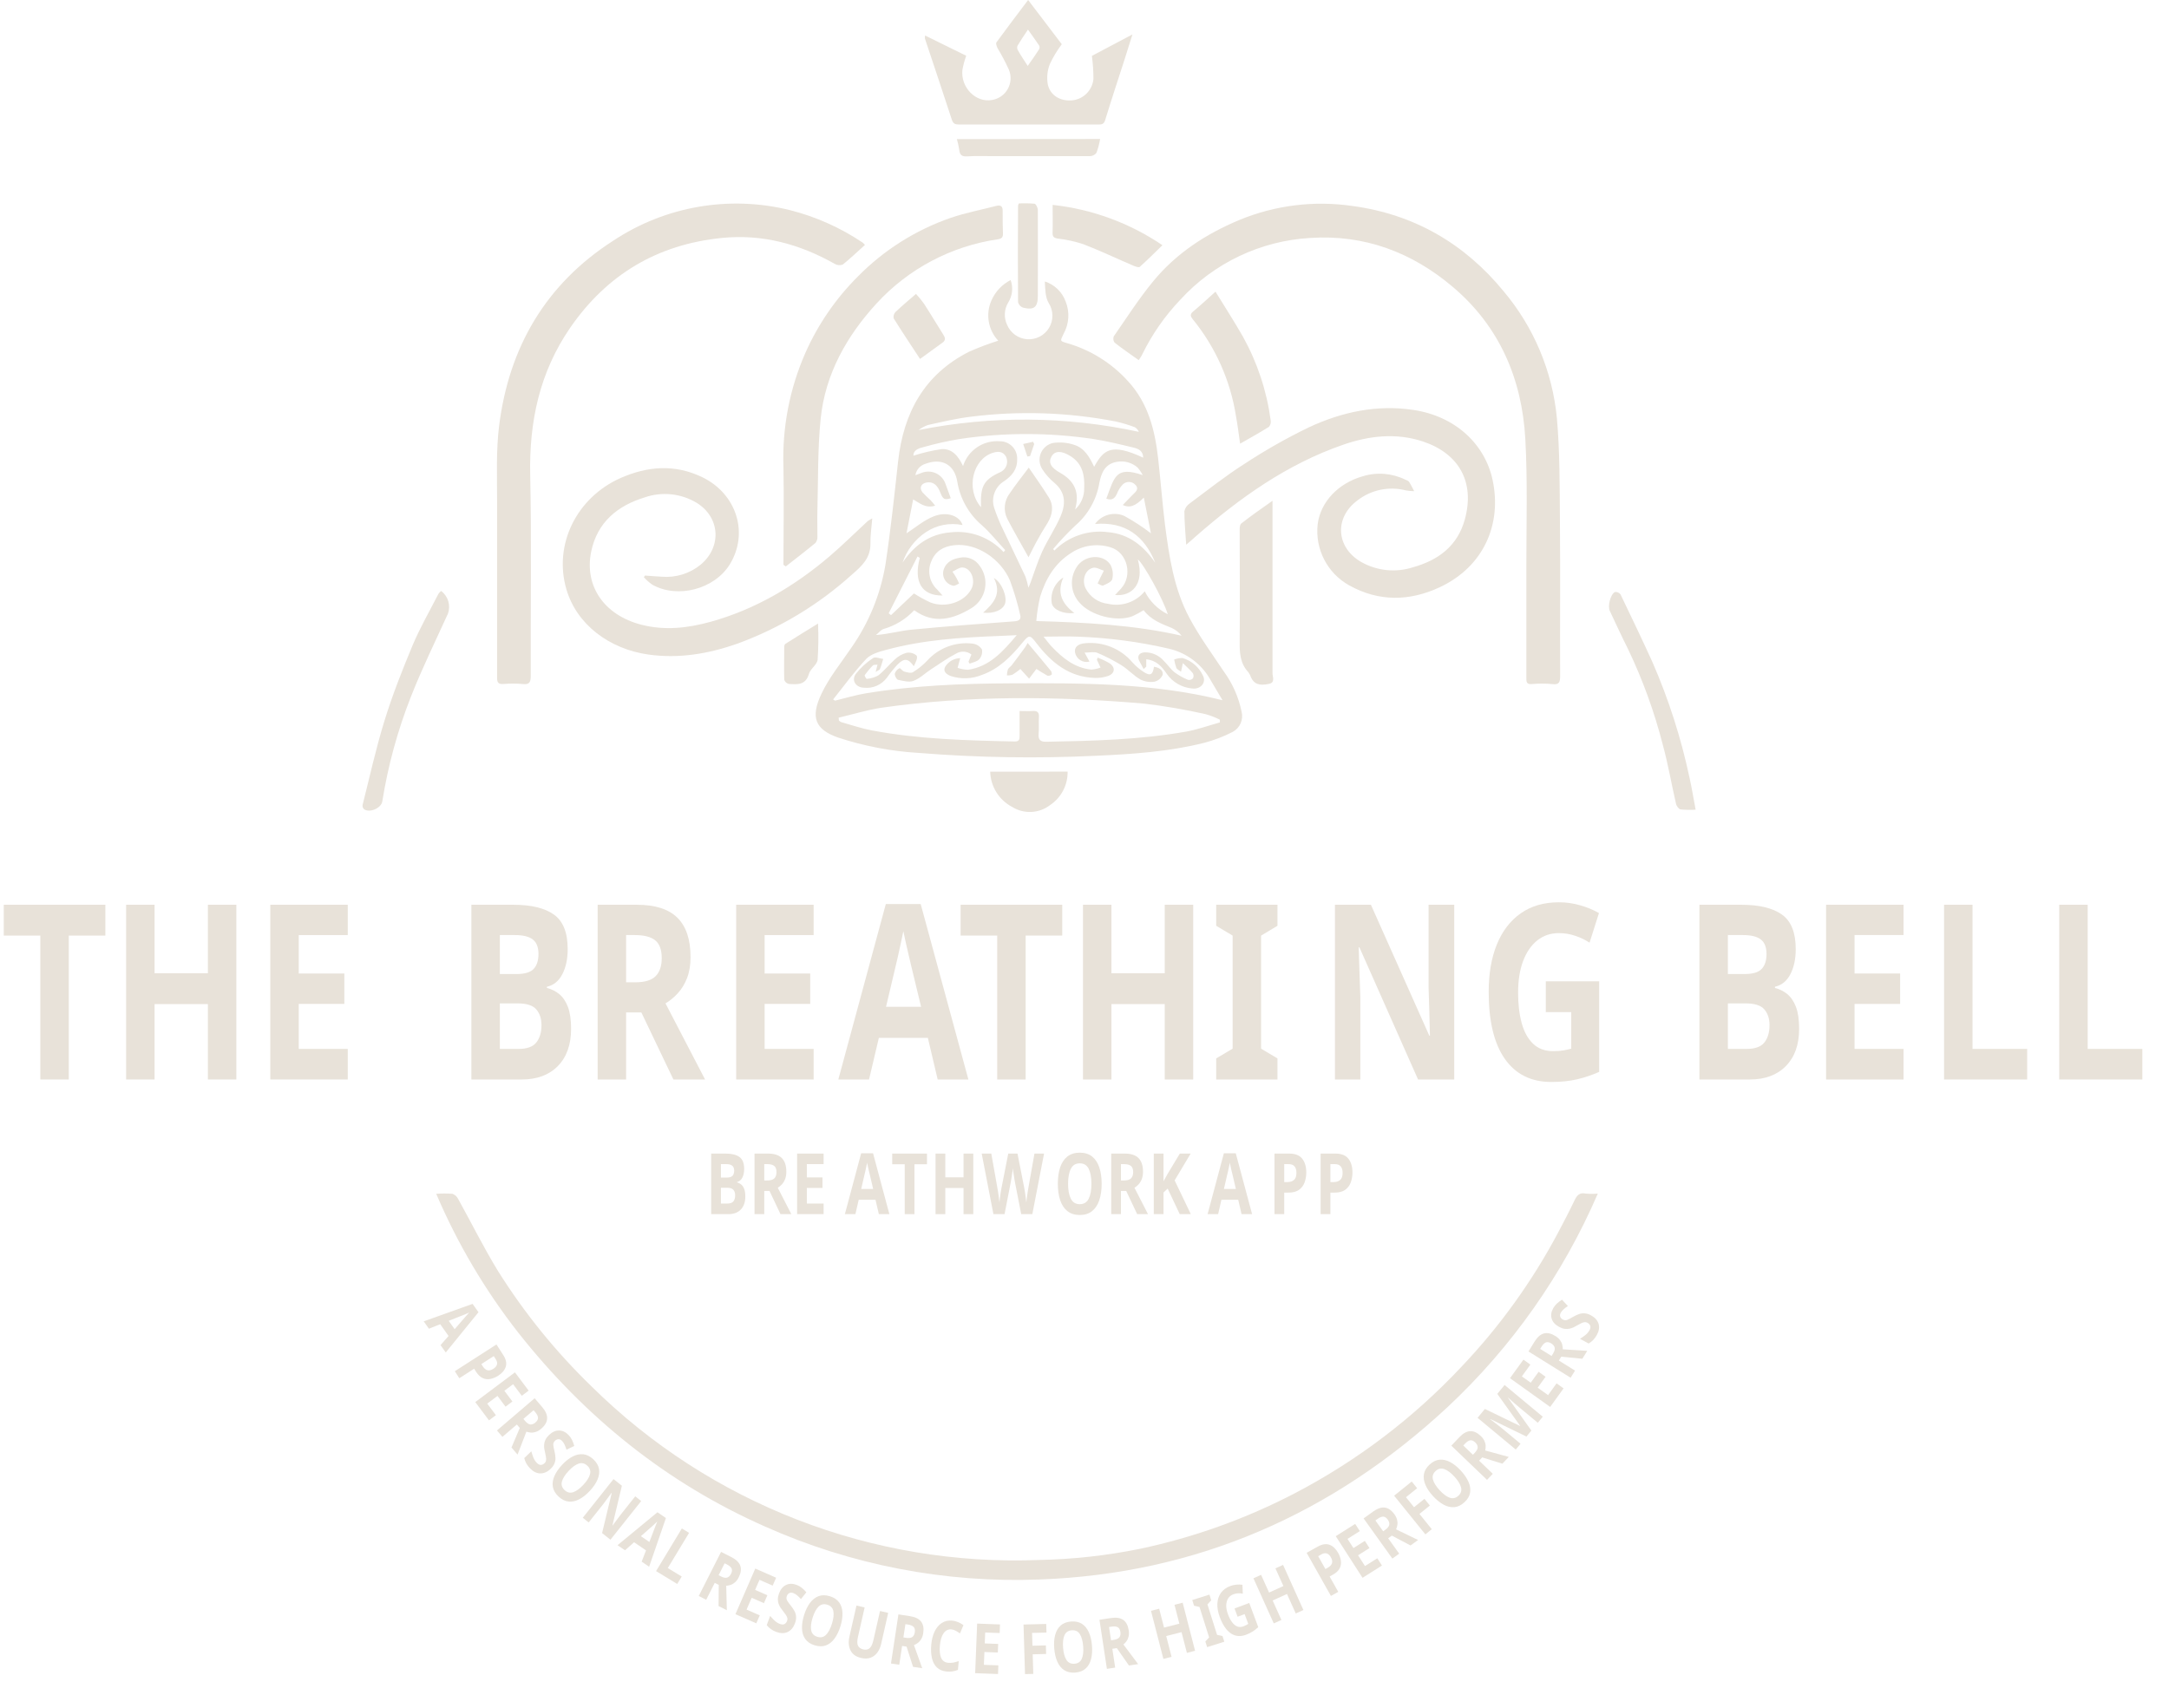
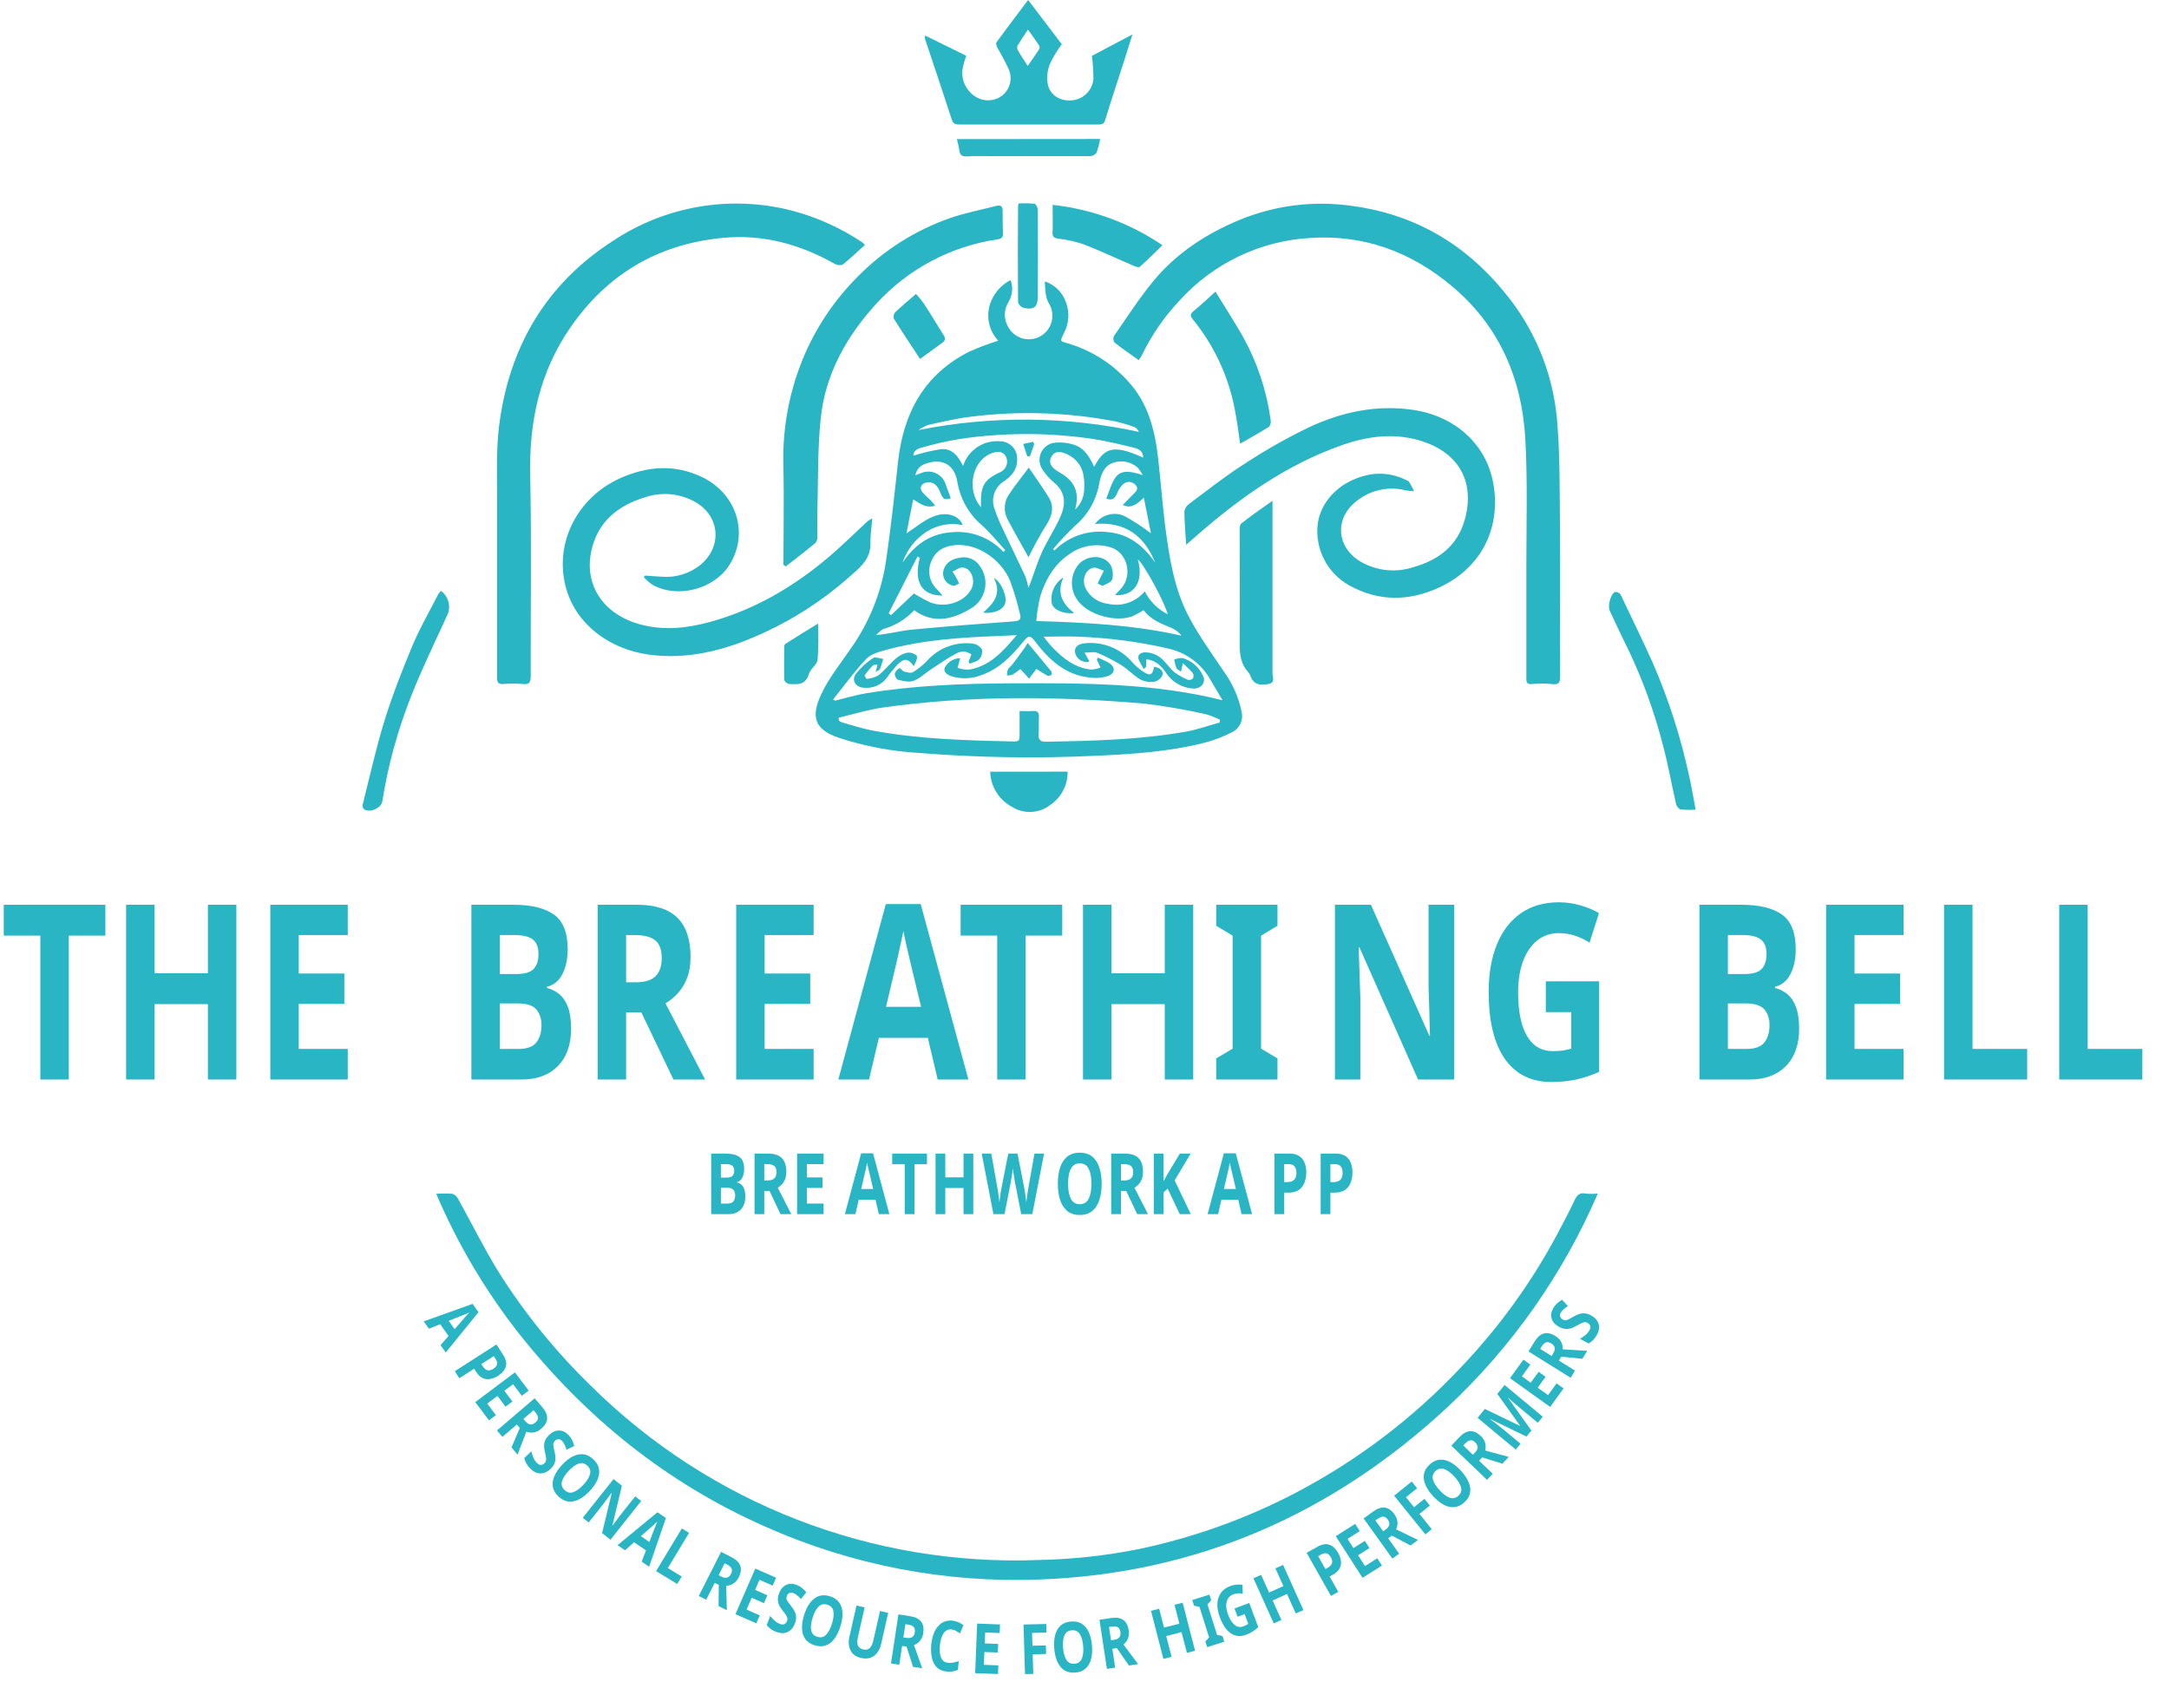
<svg xmlns="http://www.w3.org/2000/svg" id="Layer_1" data-name="Layer 1" viewBox="0 0 520.85 410.02" width="521" height="410" style="width:100%;height:auto">
  <defs>
-     <style>.cls-1,.cls-10,.cls-15,.cls-2{fill:#e8e2d9;}.cls-2{font-size:58.78px;font-family:Cinzel-Bold, Cinzel;font-weight:700;}.cls-3{letter-spacing:0em;}.cls-4{letter-spacing:-0.01em;}.cls-5{letter-spacing:-0.09em;}.cls-6{letter-spacing:-0.02em;}.cls-7{letter-spacing:0em;}.cls-8{letter-spacing:0em;}.cls-9{letter-spacing:-0.01em;}.cls-10{font-size:20.38px;font-family:Montserrat-SemiBold, Montserrat;}.cls-10,.cls-15{font-weight:600;}.cls-11{letter-spacing:-0.03em;}.cls-12{letter-spacing:0em;}.cls-13{letter-spacing:-0.02em;}.cls-14{letter-spacing:-0.01em;}.cls-15{font-size:16.67px;font-family:Cinzel-SemiBold, Cinzel;}</style>
+     <style>.cls-1,.cls-10,.cls-15,.cls-2{fill:#2ab5c5;}.cls-2{font-size:58.78px;font-family:Cinzel-Bold, Cinzel;font-weight:700;}.cls-3{letter-spacing:0em;}.cls-4{letter-spacing:-0.01em;}.cls-5{letter-spacing:-0.09em;}.cls-6{letter-spacing:-0.02em;}.cls-7{letter-spacing:0em;}.cls-8{letter-spacing:0em;}.cls-9{letter-spacing:-0.01em;}.cls-10{font-size:20.38px;font-family:Montserrat-SemiBold, Montserrat;}.cls-10,.cls-15{font-weight:600;}.cls-11{letter-spacing:-0.03em;}.cls-12{letter-spacing:0em;}.cls-13{letter-spacing:-0.02em;}.cls-14{letter-spacing:-0.01em;}.cls-15{font-size:16.67px;font-family:Cinzel-SemiBold, Cinzel;}</style>
  </defs>
  <path class="cls-1" d="M278.14,237.84a8.89,8.89,0,0,1-1.61-9.72,10,10,0,0,1,4.59-4.85,6.19,6.19,0,0,1-.56,5.36,5.66,5.66,0,0,0-.29,5.4,5.66,5.66,0,1,0,10-5.22c-.86-1.42-.84-3.37-.94-5.2a7.88,7.88,0,0,1,5,4.82,9,9,0,0,1-.49,7.74c-.88,1.82-.92,1.75.95,2.29a31.43,31.43,0,0,1,14.52,9.11c4.84,5.25,6.46,11.75,7.23,18.56.6,5.31,1,10.65,1.65,15.95,1,7.67,2.15,15.37,5.83,22.27,2.39,4.49,5.43,8.64,8.26,12.89a24.89,24.89,0,0,1,4.3,9.71,4.3,4.3,0,0,1-2.11,4.83,33.42,33.42,0,0,1-6.8,2.62c-8.48,2.14-17.16,2.73-25.87,3.12a332.24,332.24,0,0,1-42.8-.68,75.93,75.93,0,0,1-19.39-3.71c-5.4-1.93-6.61-4.79-3.94-10.45,1.88-4,4.74-7.45,7.21-11.12a48.77,48.77,0,0,0,8.16-19.84c1.26-8.26,2.14-16.57,3.05-24.87,1.29-11.68,6.28-20.92,17.07-26.38A67.94,67.94,0,0,1,278.14,237.84Zm-38.33,90.54.08.7a2.21,2.21,0,0,0,.52.36c2.46.69,4.9,1.53,7.4,2,11.33,2.13,22.82,2.41,34.31,2.66,1.13,0,1.15-.6,1.15-1.41,0-1.91,0-3.82,0-5.91,1.14,0,2.1.06,3.05,0,1.16-.1,1.68.26,1.59,1.51s.05,2.62-.07,3.92c-.14,1.52.44,2,1.93,1.95,11.21-.21,22.41-.48,33.47-2.43,2.75-.49,5.42-1.46,8.12-2.21v-.66a19.11,19.11,0,0,0-3.4-1.32A145.83,145.83,0,0,0,313.2,325c-21.08-1.8-42.17-2-63.17,1C246.58,326.53,243.21,327.59,239.81,328.38ZM238.49,324l.47.29c2.46-.6,4.9-1.35,7.39-1.76,11.54-1.9,23.21-2.35,34.85-2.4,17.06-.07,34.16-.12,50.8,4.06-.81-1.36-1.77-2.95-2.7-4.55a15.46,15.46,0,0,0-10.17-7.83,115.22,115.22,0,0,0-21.93-2.89c-2.64-.12-5.29,0-8.17,0,.69.84,1.26,1.67,1.94,2.38,2.63,2.76,5.52,5.13,9.51,5.53a7.35,7.35,0,0,0,2.23-.49c-.3-.61-.59-1.23-.87-1.85,0-.07.06-.19.17-.53a17.48,17.48,0,0,1,2.86,1.35c1.48,1,1.31,2.46-.37,3.06a8.93,8.93,0,0,1-3.17.46c-6.18-.19-10.43-3.69-14-8.33-1.6-2.09-1.79-2.08-3.44-.06-2.65,3.24-5.57,6.2-9.62,7.65a10.84,10.84,0,0,1-7.51.29c-1-.37-2.1-1.13-1.23-2.43a4.37,4.37,0,0,1,3.48-1.87c-.25.9-.44,1.62-.63,2.33a8.26,8.26,0,0,0,2.57.46c5.09-.79,8.25-4.29,11.63-8.31l-4.38.2c-9,.35-18.06.92-26.85,3.3-1.72.46-3.74,1-4.88,2.18C243.6,317.27,241.13,320.72,238.49,324Zm74.57-21.44a25.1,25.1,0,0,1-2.69,1.45c-3.79,1.47-10.06-.16-12.72-3.26a7,7,0,0,1-.77-8.4c1.72-3,6.35-3.49,8.19-.73a4.89,4.89,0,0,1,.45,3.48c-.15.66-1.36,1.17-2.19,1.54-.3.14-.87-.31-1.32-.49.19-.41.37-.82.57-1.23.3-.62.61-1.23.92-1.85-.87-.26-1.81-.87-2.58-.69-1.92.42-2.75,2.94-1.81,4.91a6.87,6.87,0,0,0,5.38,3.74,8.86,8.86,0,0,0,8.83-3,12.29,12.29,0,0,0,5.53,5.51c-1.05-3.55-5.93-12.35-7.19-13.15,1.66,5.94-1.49,8.92-5.47,8.53l1.44-1.55c2.87-3.13,1.54-8.71-2.53-9.91a11.13,11.13,0,0,0-9.47,1.37c-3.93,2.5-6.1,6.21-7.42,10.47a40.46,40.46,0,0,0-.93,5.87c12,.35,23.47.93,34.88,3.52a6.34,6.34,0,0,0-2.37-1.86C317.32,305.82,314.8,304.9,313.06,302.57ZM259.3,290l-.54-.34-6.93,13.65.57.44,5.5-5.21a34.15,34.15,0,0,0,3.87,2.13c3.63,1.46,8.18,0,9.88-3.13,1.16-2.12,0-5.17-2.14-5.24-.78,0-1.57.65-2.36,1,.35.53.71,1.06,1,1.61.23.4.39.83.59,1.25-.45.19-.9.55-1.34.53a3,3,0,0,1-2.38-3.81c.64-2,2.27-2.65,4-2.94a4.56,4.56,0,0,1,4.64,1.93,7,7,0,0,1-2,10.23c-4.41,2.66-9,3.89-13.7.47a16.16,16.16,0,0,1-7.36,4.51c-.69.22-1.22,1-1.82,1.45,3-.23,5.73-1,8.47-1.28,8.2-.79,16.41-1.41,24.63-2,1.26-.09,1.86-.44,1.49-1.72a65,65,0,0,0-2.41-8.09c-2.19-5.14-7.93-9.08-13.36-8.49-2.66.29-4.55,1.44-5.53,3.87a6,6,0,0,0,1.39,6.76c.41.43.79.88,1.31,1.46C259.74,299.1,257.79,295.72,259.3,290Zm53.64-24.08c0-1.58-1.11-2.12-2.24-2.39-3.19-.78-6.4-1.55-9.65-2.07a108.81,108.81,0,0,0-32.28,0,79.33,79.33,0,0,0-8.81,2c-1.09.27-2.23.76-2.19,2a41.61,41.61,0,0,1,6.75-1.58c2.59-.18,4.09,1.76,5.17,4.06a8.56,8.56,0,0,1,8.78-5.95,4.13,4.13,0,0,1,4.21,4.4c.05,2.38-1.3,3.93-3.1,5.17a5.53,5.53,0,0,0-2.32,6.7,40.33,40.33,0,0,0,2.07,5c1.75,3.74,3.58,7.45,5.33,11.2a19.88,19.88,0,0,1,.73,2.71c.3-.74.42-1,.51-1.24.92-2.48,1.68-5,2.79-7.43,1.33-2.88,3.14-5.54,4.4-8.44s1.31-5.73-1.44-8.06a14.24,14.24,0,0,1-2.92-3.28,4.15,4.15,0,0,1,2.56-6.32,11,11,0,0,1,5.12.46c2.47.78,3.7,3,4.76,5.27C303.4,264.08,305.2,262.31,312.94,265.93Zm-8.84,9.85c2-5.38,2.31-7.83,8.74-5.65a9.58,9.58,0,0,0-1.23-1.81,5.91,5.91,0,0,0-4.91-1.39c-2.91.45-3.81,2.66-4.28,5.08a17.24,17.24,0,0,1-5.83,10.29,68.09,68.09,0,0,0-5.27,5.59l.31.35a15.37,15.37,0,0,1,12.94-4.4c5,.45,8.52,3.34,11.28,7.35-2.62-6.49-7.22-9.93-14.47-9.32a5.8,5.8,0,0,1,7.06-1.92,50.53,50.53,0,0,1,6.37,4.16c-.54-2.7-1.11-5.59-1.71-8.58-2.05,2.08-3.43,2.55-5.06,1.78l2.35-2.42c.66-.68,1.68-1.36.71-2.4a2.1,2.1,0,0,0-3.07-.1,6.65,6.65,0,0,0-1.41,2.27C306.11,275.73,305.45,276.28,304.1,275.78ZM279.42,288.6l.39-.47c-1.86-2-3.6-4.2-5.63-6a17.45,17.45,0,0,1-5.87-10.43c-.69-4.18-3.78-5.78-7.72-4.27a3.42,3.42,0,0,0-2.34,2.71l1.42-.53a4.36,4.36,0,0,1,5.81,2.62l1.26,3.44c-1.47.47-1.88.26-2.47-1.27-.75-2-1.83-2.76-3.33-2.5-1.33.23-1.82,1.28-1,2.34a25,25,0,0,0,1.95,1.9c.35.36.66.78,1.11,1.32-2.3.72-3.71-.61-5.29-1.51-.57,2.91-1.12,5.69-1.6,8.15,2.11-1.36,4.16-3.14,6.55-4.08,3.16-1.25,6.23-.11,6.91,2.1a11.58,11.58,0,0,0-8.83,1.72,14.3,14.3,0,0,0-5.57,7.29c2.78-4.13,6.43-6.85,11.49-7.26A15,15,0,0,1,279.42,288.6ZM259,259.3a130,130,0,0,1,52.91.43,2.35,2.35,0,0,0-1-1.13,34.6,34.6,0,0,0-4.56-1.36,110.44,110.44,0,0,0-34.75-1.15c-3.48.42-6.92,1.24-10.35,2A8.78,8.78,0,0,0,259,259.3Zm15,18.53c-.14-4.82.38-6.54,4.79-8.49a1.21,1.21,0,0,0,.28-.18,2.75,2.75,0,0,0,.93-3.48c-.73-1.26-1.84-1.32-3.11-.93C272,266.25,270.26,273.49,274,277.83Zm22.66.5a6.8,6.8,0,0,0,2.12-5.13c.15-3-.4-5.79-3.2-7.58-2.22-1.42-3.81-1.4-4.63,0s-.27,2.68,2.15,4c3.09,1.77,4.33,4.2,3.79,7.43C296.81,277.44,296.75,277.74,296.63,278.33Z" transform="translate(-38.43 -156.01)" />
  <path class="cls-1" d="M311.88,242.51c-2.06-1.48-4-2.78-5.81-4.22a1.58,1.58,0,0,1-.18-1.51c3.08-4.42,6-9,9.4-13.14,5.53-6.76,12.68-11.42,20.71-14.78a51.54,51.54,0,0,1,27.26-3.37c14.72,2,26.82,9,36.2,20.43a55.46,55.46,0,0,1,12.83,30.49c.73,8.13.66,16.35.73,24.53.11,12.45,0,24.91.05,37.37,0,1.43-.13,2.24-1.91,2a26.29,26.29,0,0,0-4.94,0c-1,.06-1.26-.3-1.26-1.26q0-13.73,0-27.45c0-10.06.31-20.15-.25-30.18-.81-14.41-6.2-27-17.39-36.48-9.82-8.33-21.22-12.64-34.25-11.78A45.83,45.83,0,0,0,321.86,228a52.22,52.22,0,0,0-9.12,13.09C312.52,241.58,312.21,242,311.88,242.51Z" transform="translate(-38.43 -156.01)" />
  <path class="cls-1" d="M143.18,442.73a27.32,27.32,0,0,1,3.9,0,2.45,2.45,0,0,1,1.36,1.23c3.21,5.77,6.14,11.72,9.59,17.34a148.22,148.22,0,0,0,22.48,27.72,144.62,144.62,0,0,0,107.4,41.66,134.82,134.82,0,0,0,24.22-2.67,145.93,145.93,0,0,0,37.26-13.37,150,150,0,0,0,40-30.38,146.46,146.46,0,0,0,23.21-32.24c1.35-2.55,2.69-5.11,3.93-7.72.58-1.22,1.22-1.94,2.7-1.62a15.82,15.82,0,0,0,2.89,0A153.38,153.38,0,0,1,386,494c-27.6,25.61-60.11,40-98,41.37a147.62,147.62,0,0,1-65.86-12.72c-23.68-10.47-43.26-26.3-59.27-46.58A148.83,148.83,0,0,1,143.18,442.73Z" transform="translate(-38.43 -156.01)" />
  <path class="cls-1" d="M246.13,214.84c-1.85,1.66-3.52,3.27-5.32,4.71a2.25,2.25,0,0,1-1.91-.15c-8.43-4.78-17.43-7.22-27.13-6.24q-23.15,2.33-36.42,21.57c-7.34,10.67-9.87,22.54-9.6,35.37.34,16.09.07,32.19.13,48.29,0,1.6-.43,2.09-2,1.9a27.06,27.06,0,0,0-4.59,0c-1.12.07-1.5-.3-1.49-1.44,0-14.21,0-28.43,0-42.65,0-6-.25-12,.48-17.88,2.35-18.89,11.21-34.08,27.35-44.46a53.44,53.44,0,0,1,42.62-7.35,55.9,55.9,0,0,1,17.32,7.76A3.25,3.25,0,0,1,246.13,214.84Z" transform="translate(-38.43 -156.01)" />
  <path class="cls-1" d="M323.27,286.84c-.18-3-.43-5.53-.43-8.06a3,3,0,0,1,1.27-1.85c4.33-3.22,8.57-6.59,13.11-9.48a136.64,136.64,0,0,1,15.52-8.81c7.93-3.7,16.38-5.51,25.18-4.16,10,1.52,17.1,8.19,18.94,16.84,2.25,10.6-2.13,20.76-12.66,25.71-7.27,3.41-14.63,3.54-21.79-.43a14.91,14.91,0,0,1-7.56-14.69c.68-5.35,4.93-9.83,10.79-11.5a13.9,13.9,0,0,1,10.27.81c.3.14.71.25.87.5.47.72.83,1.5,1.24,2.26a12.78,12.78,0,0,1-2-.19,13.46,13.46,0,0,0-11.61,2.4c-5.59,4.13-5.19,11.25.83,14.76a15.55,15.55,0,0,0,12.52,1.3c6.08-1.7,10.66-5.13,12.41-11.43,2.51-9.08-1.44-15.88-10-18.76-6.45-2.16-13-1.4-19.25.78-13.43,4.65-24.78,12.74-35.35,22C324.93,285.42,324.28,286,323.27,286.84Z" transform="translate(-38.43 -156.01)" />
  <path class="cls-1" d="M193.31,294.24c1.33.09,2.65.22,4,.28a13.06,13.06,0,0,0,9.37-2.89c5.09-4.25,4.7-11.34-.92-14.83a14.8,14.8,0,0,0-12.51-1.33c-6.56,2-11.4,6-12.85,13-1.72,8.33,3.16,15.28,12,17.57,5.63,1.46,11.17.83,16.67-.69,10.78-3,20.14-8.55,28.58-15.74,3.15-2.69,6.09-5.62,9.14-8.44a9,9,0,0,1,1.1-.65c-.18,2.24-.48,4.12-.44,6,.07,3.43-2,5.39-4.36,7.42a84,84,0,0,1-27.7,16.7c-6.87,2.41-14,3.61-21.3,2.57-9.32-1.32-17.19-7.19-19.66-15.7-3.12-10.74,2.48-22,13-26.68,6.53-2.88,13.1-3.4,19.74-.16,8.12,4,11.11,13.33,6.54,20.84-3.66,6-12.56,8.37-18.67,4.91a12.39,12.39,0,0,1-2-1.78Z" transform="translate(-38.43 -156.01)" />
  <path class="cls-1" d="M226.56,291.66c0-7.84.16-15.69,0-23.53a62.73,62.73,0,0,1,5.28-27.39,60.55,60.55,0,0,1,12.58-18.31,57.88,57.88,0,0,1,22.25-14.08c3.58-1.23,7.34-1.94,11-2.89,1.1-.28,1.57.11,1.53,1.28,0,1.77,0,3.53.07,5.29.06,1-.32,1.3-1.21,1.45a49.13,49.13,0,0,0-29.1,15.37c-7.2,7.84-12.37,17-13.46,27.74-.74,7.21-.58,14.52-.78,21.78-.06,2.16,0,4.33,0,6.49a2.27,2.27,0,0,1-.45,1.53c-2.34,1.94-4.76,3.79-7.15,5.66Z" transform="translate(-38.43 -156.01)" />
  <path class="cls-1" d="M260.58,164.54l9.87,4.86a22.06,22.06,0,0,0-.91,3.35c-.48,4.25,3.21,8,7.14,7.27a5.3,5.3,0,0,0,4-7.31,49.48,49.48,0,0,0-2.68-5.09c-.22-.44-.49-1.17-.29-1.44,2.46-3.38,5-6.71,7.61-10.17l8.08,10.62a27.24,27.24,0,0,0-2.86,4.75,9.08,9.08,0,0,0-.5,4.9c.6,2.71,3.08,4.09,5.87,3.83A5.7,5.7,0,0,0,301,175a41.18,41.18,0,0,0-.37-5.57l9.74-5.15c-.7,2.23-1.27,4.07-1.86,5.9-1.56,4.86-3.17,9.69-4.66,14.57-.27.88-.6,1.16-1.49,1.16q-16.81,0-33.62,0c-.88,0-1.41-.13-1.74-1.14-2.11-6.52-4.31-13-6.47-19.51A2.72,2.72,0,0,1,260.58,164.54Zm24.64,7.3c.9-1.28,1.85-2.6,2.74-4a1,1,0,0,0,0-.91c-.8-1.2-1.66-2.37-2.68-3.81-1,1.46-1.79,2.66-2.53,3.91a1.24,1.24,0,0,0,.11,1.05C283.59,169.37,284.4,170.58,285.22,171.84Z" transform="translate(-38.43 -156.01)" />
  <path class="cls-1" d="M344,276.28v8.13c0,11.09,0,22.18,0,33.27,0,.88.7,2.24-.8,2.57-2.4.54-3.67,0-4.37-1.57a4.07,4.07,0,0,0-.62-1.21c-2-2.12-2.12-4.67-2.09-7.41.08-9,0-18,0-26.94,0-.47.07-1.15.38-1.38C338.72,280,341.12,278.31,344,276.28Z" transform="translate(-38.43 -156.01)" />
  <path class="cls-1" d="M330.31,226.06c2.33,3.79,4.56,7.25,6.6,10.82a57,57,0,0,1,6.65,20.06,1.93,1.93,0,0,1-.4,1.58c-2.2,1.38-4.48,2.64-6.94,4.05-.34-2.36-.6-4.53-1-6.68a48.78,48.78,0,0,0-10.35-23.18c-.58-.71-.72-1.18,0-1.83C326.61,229.44,328.22,227.94,330.31,226.06Z" transform="translate(-38.43 -156.01)" />
  <path class="cls-1" d="M144.35,297.94a4.77,4.77,0,0,1,1.63,5.49c-3,6.6-6.2,13.12-8.85,19.85a120.24,120.24,0,0,0-6.9,25.23c-.26,1.61-3.08,2.83-4.41,1.83a1.17,1.17,0,0,1-.32-1c1.72-6.81,3.22-13.68,5.3-20.37,1.89-6.11,4.25-12.08,6.72-18,1.78-4.22,4.09-8.22,6.18-12.31A3.39,3.39,0,0,1,144.35,297.94Z" transform="translate(-38.43 -156.01)" />
  <path class="cls-1" d="M445.61,350.47a21.33,21.33,0,0,1-3.63-.06c-.45-.09-1-.86-1.09-1.39-1.08-4.7-1.89-9.46-3.16-14.11a125.56,125.56,0,0,0-8.35-23c-1.51-3-2.94-6.12-4.39-9.19-.54-1.15.16-3.95,1.24-4.53a1.51,1.51,0,0,1,1.34.58c2.6,5.41,5.2,10.83,7.68,16.29a144.6,144.6,0,0,1,8.91,27.83C444.71,345.32,445.09,347.77,445.61,350.47Z" transform="translate(-38.43 -156.01)" />
  <path class="cls-1" d="M291.2,205.22a58.18,58.18,0,0,1,26.37,9.68c-1.87,1.82-3.61,3.57-5.44,5.2-.24.22-1-.06-1.5-.26-4-1.71-7.95-3.59-12-5.16a29.93,29.93,0,0,0-6.13-1.36c-1-.15-1.35-.44-1.31-1.48C291.26,209.7,291.2,207.56,291.2,205.22Z" transform="translate(-38.43 -156.01)" />
  <path class="cls-1" d="M294.8,341.34a9.44,9.44,0,0,1-4.17,8,8,8,0,0,1-9.14.48,9.86,9.86,0,0,1-5.28-8.47Z" transform="translate(-38.43 -156.01)" />
  <path class="cls-1" d="M302.61,189.39a18.91,18.91,0,0,1-.88,3.32,2,2,0,0,1-1.57.8c-7.9,0-15.8,0-23.7,0-1.93,0-3.87-.07-5.8.06-1.24.08-1.76-.35-1.88-1.56a22,22,0,0,0-.57-2.59Z" transform="translate(-38.43 -156.01)" />
  <path class="cls-1" d="M283.1,204.87a28.12,28.12,0,0,1,3.77.07c.33.05.78,1,.78,1.49.05,6.88,0,13.76,0,20.64,0,2.73-.9,3.48-3.57,2.83a1.9,1.9,0,0,1-1.18-1.31c-.07-7.73-.05-15.46,0-23.2A2,2,0,0,1,283.1,204.87Z" transform="translate(-38.43 -156.01)" />
  <path class="cls-1" d="M259.36,242.22c-2.17-3.3-4.3-6.49-6.32-9.73a1.69,1.69,0,0,1,.41-1.53c1.51-1.44,3.12-2.78,4.94-4.36a24.5,24.5,0,0,1,1.92,2.35c1.6,2.47,3.1,5,4.67,7.49.46.73.57,1.3-.24,1.88C262.9,239.62,261.09,241,259.36,242.22Z" transform="translate(-38.43 -156.01)" />
  <path class="cls-1" d="M234.87,305.77a77.6,77.6,0,0,1-.1,8.71c-.15,1.2-1.75,2.17-2.1,3.41-.79,2.75-2.84,2.51-4.86,2.38a1.53,1.53,0,0,1-1.06-1c-.07-2.61,0-5.23,0-7.84,0-.26.07-.65.25-.76C229.5,309.06,232,307.54,234.87,305.77Z" transform="translate(-38.43 -156.01)" />
  <path class="cls-1" d="M298.88,312.75c.59,1.09.88,1.61,1.17,2.16a2.81,2.81,0,0,1-3.46-2.15c-.25-1.31.7-2.15,2.5-2.27a13.19,13.19,0,0,1,11.24,4.57,13.2,13.2,0,0,0,2.69,2.31c1.64,1.06,2.24.73,2.52-1.22,1.17.17,2.24.76,2.09,1.92a2.82,2.82,0,0,1-2,1.67,5.64,5.64,0,0,1-3.39-.55c-1.6-.93-2.89-2.38-4.46-3.37a41.52,41.52,0,0,0-5.81-3C301.2,312.48,300.17,312.75,298.88,312.75Z" transform="translate(-38.43 -156.01)" />
  <path class="cls-1" d="M271,314.93l.7-1.73A3.26,3.26,0,0,0,268,313c-2.09,1.09-4,2.47-6,3.76-1.42.93-2.68,2.2-4.22,2.78-1.06.4-2.49,0-3.7-.26-.38-.09-.84-1-.78-1.49a2.22,2.22,0,0,1,1.13-1.3c.16-.1.7.69,1.13.81.69.19,1.62.46,2.11.15a17.1,17.1,0,0,0,3.41-2.77,12.62,12.62,0,0,1,10.9-4.09,3.15,3.15,0,0,1,2.25,1.39,2.79,2.79,0,0,1-.66,2.37c-.51.58-1.51.72-2.3,1.05Z" transform="translate(-38.43 -156.01)" />
  <path class="cls-1" d="M322.48,315.27c-.21,1-.31,1.41-.45,2.07-.48-.38-1-.58-1.12-.93a11.4,11.4,0,0,1-.52-2,5.57,5.57,0,0,1,2-.36,7.79,7.79,0,0,1,4.88,4.18c.94,1.7-.56,3.44-2.6,3.13a8.28,8.28,0,0,1-6.11-3.58c-1.13-1.7-2.5-3.19-4.88-3.42v1.76l-.63.58c-.32-.59-.61-1.19-.95-1.77-.71-1.19-.24-2.13,1.16-2.24a5.93,5.93,0,0,1,4.67,2.08c.89.87,1.6,1.95,2.56,2.72a14.7,14.7,0,0,0,3.22,1.8,1.26,1.26,0,0,0,1.18-.35,1.29,1.29,0,0,0,0-1.22C324.23,316.9,323.44,316.23,322.48,315.27Z" transform="translate(-38.43 -156.01)" />
  <path class="cls-1" d="M248.7,317.4l.45-1.75c-.44.05-.89,0-1.07.14a19.52,19.52,0,0,0-2,2.38c-.09.14.38.92.48.89a6.85,6.85,0,0,0,2.78-.83c1.46-1.15,2.64-2.65,4-3.87a6.6,6.6,0,0,1,2.74-1.55,2.87,2.87,0,0,1,2.47.67c.33.58-.29,1.7-.68,2.54-1.36-1.92-2.32-2-3.93-.39a31.51,31.51,0,0,0-2.56,3.18,6.06,6.06,0,0,1-5.54,2.37c-1.91-.08-3-1.76-1.92-3.29a17.34,17.34,0,0,1,4.17-3.83c.5-.36,1.6.11,2.43.21-.25.79-.45,1.61-.77,2.38C249.71,316.9,249.29,317,248.7,317.4Z" transform="translate(-38.43 -156.01)" />
  <path class="cls-1" d="M287.3,316.68,285.55,319l-2.09-2.31a18,18,0,0,1-1.87,1.35,3.67,3.67,0,0,1-1.36.19,4.67,4.67,0,0,1,.24-1.47c.22-.43.74-.69,1-1.09q1.58-2.07,3.1-4.17a10.82,10.82,0,0,0,.63-1.07c1.9,2.27,3.77,4.49,5.61,6.74.17.22.26.8.14.88a1.25,1.25,0,0,1-1,.24C289,317.77,288.06,317.15,287.3,316.68Z" transform="translate(-38.43 -156.01)" />
  <path class="cls-1" d="M296.42,303.25c-2.74.28-5-.79-5.41-2.27a6.14,6.14,0,0,1,2.77-6.28C292.11,298.47,293.55,301.08,296.42,303.25Z" transform="translate(-38.43 -156.01)" />
  <path class="cls-1" d="M274.51,303.16c2.48-2.22,4.56-4.53,2.57-8.34,1.92,1.08,3.23,4.51,2.7,6.15C279.3,302.45,277.18,303.46,274.51,303.16Z" transform="translate(-38.43 -156.01)" />
  <path class="cls-1" d="M285.41,289.85c-1.66-3-3.45-6.07-5.09-9.22a5.8,5.8,0,0,1,.59-6.14c1.38-2.06,2.94-4,4.56-6.17,1.65,2.44,3.33,4.76,4.83,7.19,1.25,2.05.85,4.15-.33,6.13-.67,1.13-1.41,2.21-2,3.35C287,286.61,286.23,288.27,285.41,289.85Z" transform="translate(-38.43 -156.01)" />
  <path class="cls-1" d="M286.78,262.66l-1,2.89-.65.1c-.33-1-.65-2-1-3l2.37-.54Z" transform="translate(-38.43 -156.01)" />
  <text class="cls-2" transform="translate(0 259.27) scale(0.77 1)">THE <tspan class="cls-3" x="141.71" y="0">B</tspan>
    <tspan class="cls-4" x="181.09" y="0">R</tspan>
    <tspan x="224.29" y="0">E</tspan>
    <tspan class="cls-5" x="261.44" y="0">A</tspan>
    <tspan x="298.41" y="0">THI</tspan>
    <tspan class="cls-6" x="411.02" y="0">N</tspan>
    <tspan class="cls-7" x="460.86" y="0">G </tspan>
    <tspan class="cls-8" x="524.69" y="0">BE</tspan>
    <tspan class="cls-9" x="600.98" y="0">L</tspan>
    <tspan class="cls-7" x="636.9" y="0">L</tspan>
  </text>
  <text class="cls-10" transform="translate(169.39 291.61) scale(0.76 1)">BRE<tspan class="cls-11" x="44.07" y="0">A</tspan>
    <tspan x="58.62" y="0">T</tspan>
    <tspan class="cls-12" x="70.89" y="0">H</tspan>
    <tspan class="cls-13" x="87.3" y="0">W</tspan>
    <tspan x="110.17" y="0">ORK A</tspan>
    <tspan class="cls-14" x="177.98" y="0">P</tspan>
    <tspan x="192.57" y="0">P</tspan>
  </text>
  <text class="cls-15" transform="matrix(-0.47, -0.65, 0.81, -0.58, 110.68, 339.92)"> </text>
  <text class="cls-15" transform="matrix(-0.45, -0.66, 0.83, -0.56, 108.77, 337.26)"> </text>
  <text class="cls-15" transform="matrix(-0.44, -0.67, 0.84, -0.55, 106.91, 334.53)"> </text>
  <text class="cls-15" transform="matrix(-0.42, -0.68, 0.85, -0.53, 105.12, 331.79)"> </text>
  <text class="cls-15" transform="matrix(-0.41, -0.69, 0.86, -0.51, 103.4, 329.02)"> </text>
  <text class="cls-15" transform="matrix(-0.39, -0.7, 0.87, -0.49, 101.73, 326.19)"> </text>
  <text class="cls-15" transform="matrix(-0.38, -0.71, 0.88, -0.47, 100.12, 323.33)"> </text>
  <text class="cls-15" transform="matrix(-0.15, -0.79, 0.98, -0.19, 98.68, 321.32)"> </text>
  <text class="cls-15" transform="matrix(0.2, -0.78, 0.97, 0.24, 97.94, 320)"> </text>
  <text class="cls-15" transform="matrix(0.46, -0.66, 0.82, 0.58, 97.38, 318.61)"> </text>
  <text class="cls-15" transform="matrix(0.67, -0.44, 0.54, 0.84, 97.27, 317.56)"> </text>
  <text class="cls-15" transform="matrix(0.79, -0.16, 0.2, 0.98, 97.7, 316.78)"> </text>
  <text class="cls-15" transform="matrix(0.79, 0.14, -0.17, 0.99, 98.71, 316.5)"> </text>
  <text class="cls-15" transform="matrix(0.71, 0.38, -0.47, 0.88, 100.06, 317.13)"> </text>
  <text class="cls-15" transform="matrix(0.46, 0.65, -0.82, 0.58, 101.75, 317.36)">A</text>
  <text class="cls-15" transform="matrix(0.41, 0.69, -0.86, 0.51, 106.79, 325.19)"> </text>
  <text class="cls-15" transform="matrix(0.43, 0.67, -0.84, 0.54, 108.57, 328.33)">P</text>
  <text class="cls-15" transform="matrix(0.48, 0.64, -0.8, 0.6, 113.41, 335.79)">E</text>
  <text class="cls-15" transform="matrix(0.52, 0.61, -0.76, 0.65, 118.56, 342.65)">R</text>
  <text class="cls-15" transform="matrix(0.56, 0.58, -0.72, 0.69, 125.07, 350.13)">S</text>
  <text class="cls-15" transform="matrix(0.59, 0.55, -0.68, 0.73, 130.33, 355.66)">O</text>
  <text class="cls-15" transform="matrix(0.63, 0.5, -0.62, 0.78, 139, 363.78)">N</text>
  <text class="cls-15" transform="matrix(0.66, 0.45, -0.57, 0.82, 148.29, 371.12)">A</text>
  <text class="cls-15" transform="matrix(0.69, 0.42, -0.52, 0.86, 156.51, 376.71)">L</text>
  <text class="cls-15" transform="matrix(0.7, 0.39, -0.49, 0.87, 163.58, 380.95)"> </text>
  <text class="cls-15" transform="matrix(0.71, 0.36, -0.45, 0.89, 166.73, 382.78)">R</text>
  <text class="cls-15" transform="matrix(0.73, 0.32, -0.4, 0.92, 175.51, 387.21)">E</text>
  <text class="cls-15" transform="matrix(0.75, 0.28, -0.35, 0.94, 183.35, 390.62)">S</text>
  <text class="cls-15" transform="matrix(0.77, 0.24, -0.3, 0.96, 190.55, 393.4)">O</text>
  <text class="cls-15" transform="matrix(0.78, 0.18, -0.22, 0.97, 201.94, 396.91)">U</text>
  <text class="cls-15" transform="matrix(0.79, 0.12, -0.15, 0.99, 212.77, 399.35)">R</text>
  <text class="cls-15" transform="matrix(0.8, 0.07, -0.09, 1, 222.32, 400.85)">C</text>
  <text class="cls-15" transform="matrix(0.8, 0.03, -0.04, 1, 232.97, 401.81)">E</text>
  <text class="cls-15" transform="matrix(0.8, 0, 0, 1, 241.39, 402.07)"> </text>
  <text class="cls-15" transform="matrix(0.8, -0.02, 0.03, 1, 244.94, 402.11)">F</text>
  <text class="cls-15" transform="matrix(0.8, -0.06, 0.08, 1, 252.86, 401.94)">O</text>
  <text class="cls-15" transform="matrix(0.79, -0.12, 0.15, 0.99, 264.62, 401)">R</text>
  <text class="cls-15" transform="matrix(0.78, -0.16, 0.2, 0.98, 274.57, 399.4)"> </text>
  <text class="cls-15" transform="matrix(0.78, -0.2, 0.25, 0.97, 278.2, 398.73)">H</text>
  <text class="cls-15" transform="matrix(0.76, -0.24, 0.3, 0.95, 289.47, 395.73)">I</text>
  <text class="cls-15" transform="matrix(0.75, -0.28, 0.35, 0.94, 294.28, 394.29)">G</text>
  <text class="cls-15" transform="matrix(0.73, -0.33, 0.41, 0.91, 304.78, 390.4)">H</text>
  <text class="cls-15" transform="matrix(0.71, -0.37, 0.46, 0.89, 315.33, 385.5)"> </text>
  <text class="cls-15" transform="matrix(0.7, -0.39, 0.49, 0.87, 318.55, 383.89)">P</text>
  <text class="cls-15" transform="matrix(0.68, -0.43, 0.54, 0.84, 326.17, 379.6)">E</text>
  <text class="cls-15" transform="matrix(0.65, -0.47, 0.58, 0.81, 333.38, 375.04)">R</text>
  <text class="cls-15" transform="matrix(0.62, -0.5, 0.63, 0.78, 341.35, 369.27)">F</text>
  <text class="cls-15" transform="matrix(0.59, -0.54, 0.68, 0.74, 347.61, 364.28)">O</text>
  <text class="cls-15" transform="matrix(0.55, -0.58, 0.72, 0.69, 356.26, 356.3)">R</text>
  <text class="cls-15" transform="matrix(0.51, -0.62, 0.77, 0.64, 363.22, 349.08)">M</text>
  <text class="cls-15" transform="matrix(0.47, -0.65, 0.81, 0.58, 371.54, 338.89)">E</text>
  <text class="cls-15" transform="matrix(0.42, -0.68, 0.85, 0.53, 376.53, 331.92)">R</text>
  <text class="cls-15" transform="matrix(0.39, -0.7, 0.88, 0.48, 381.67, 323.48)">S</text>
</svg>
